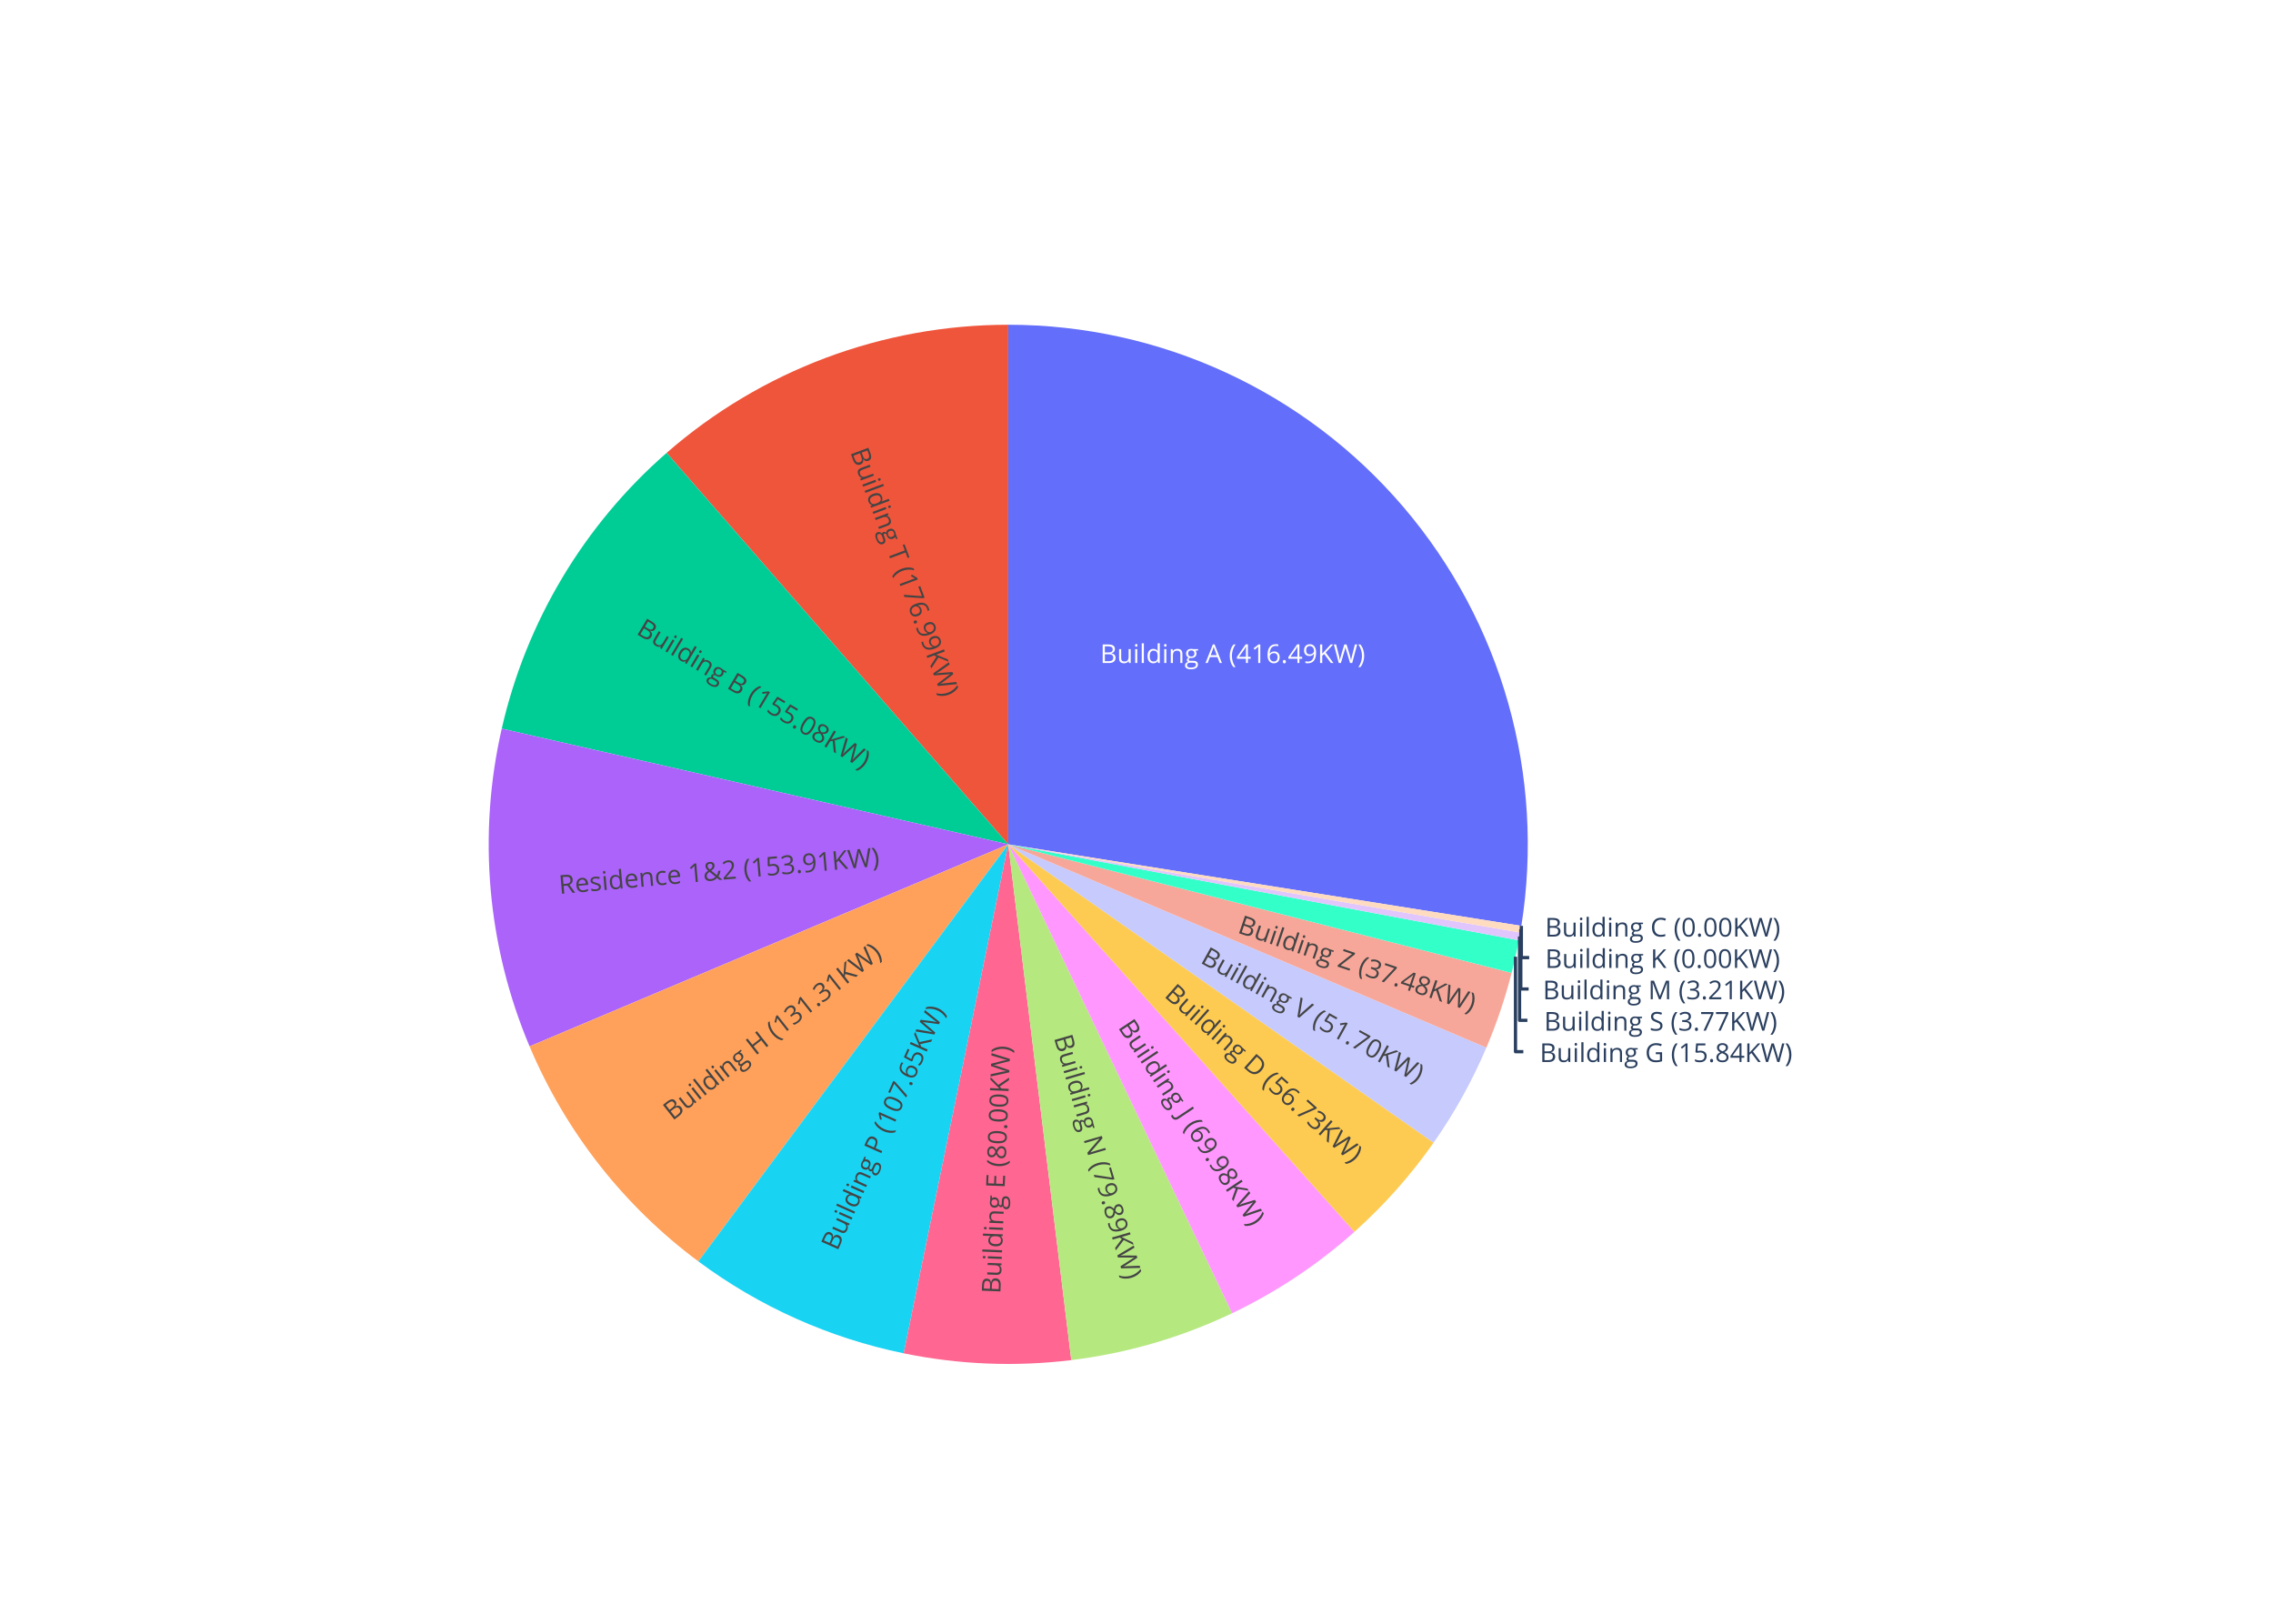
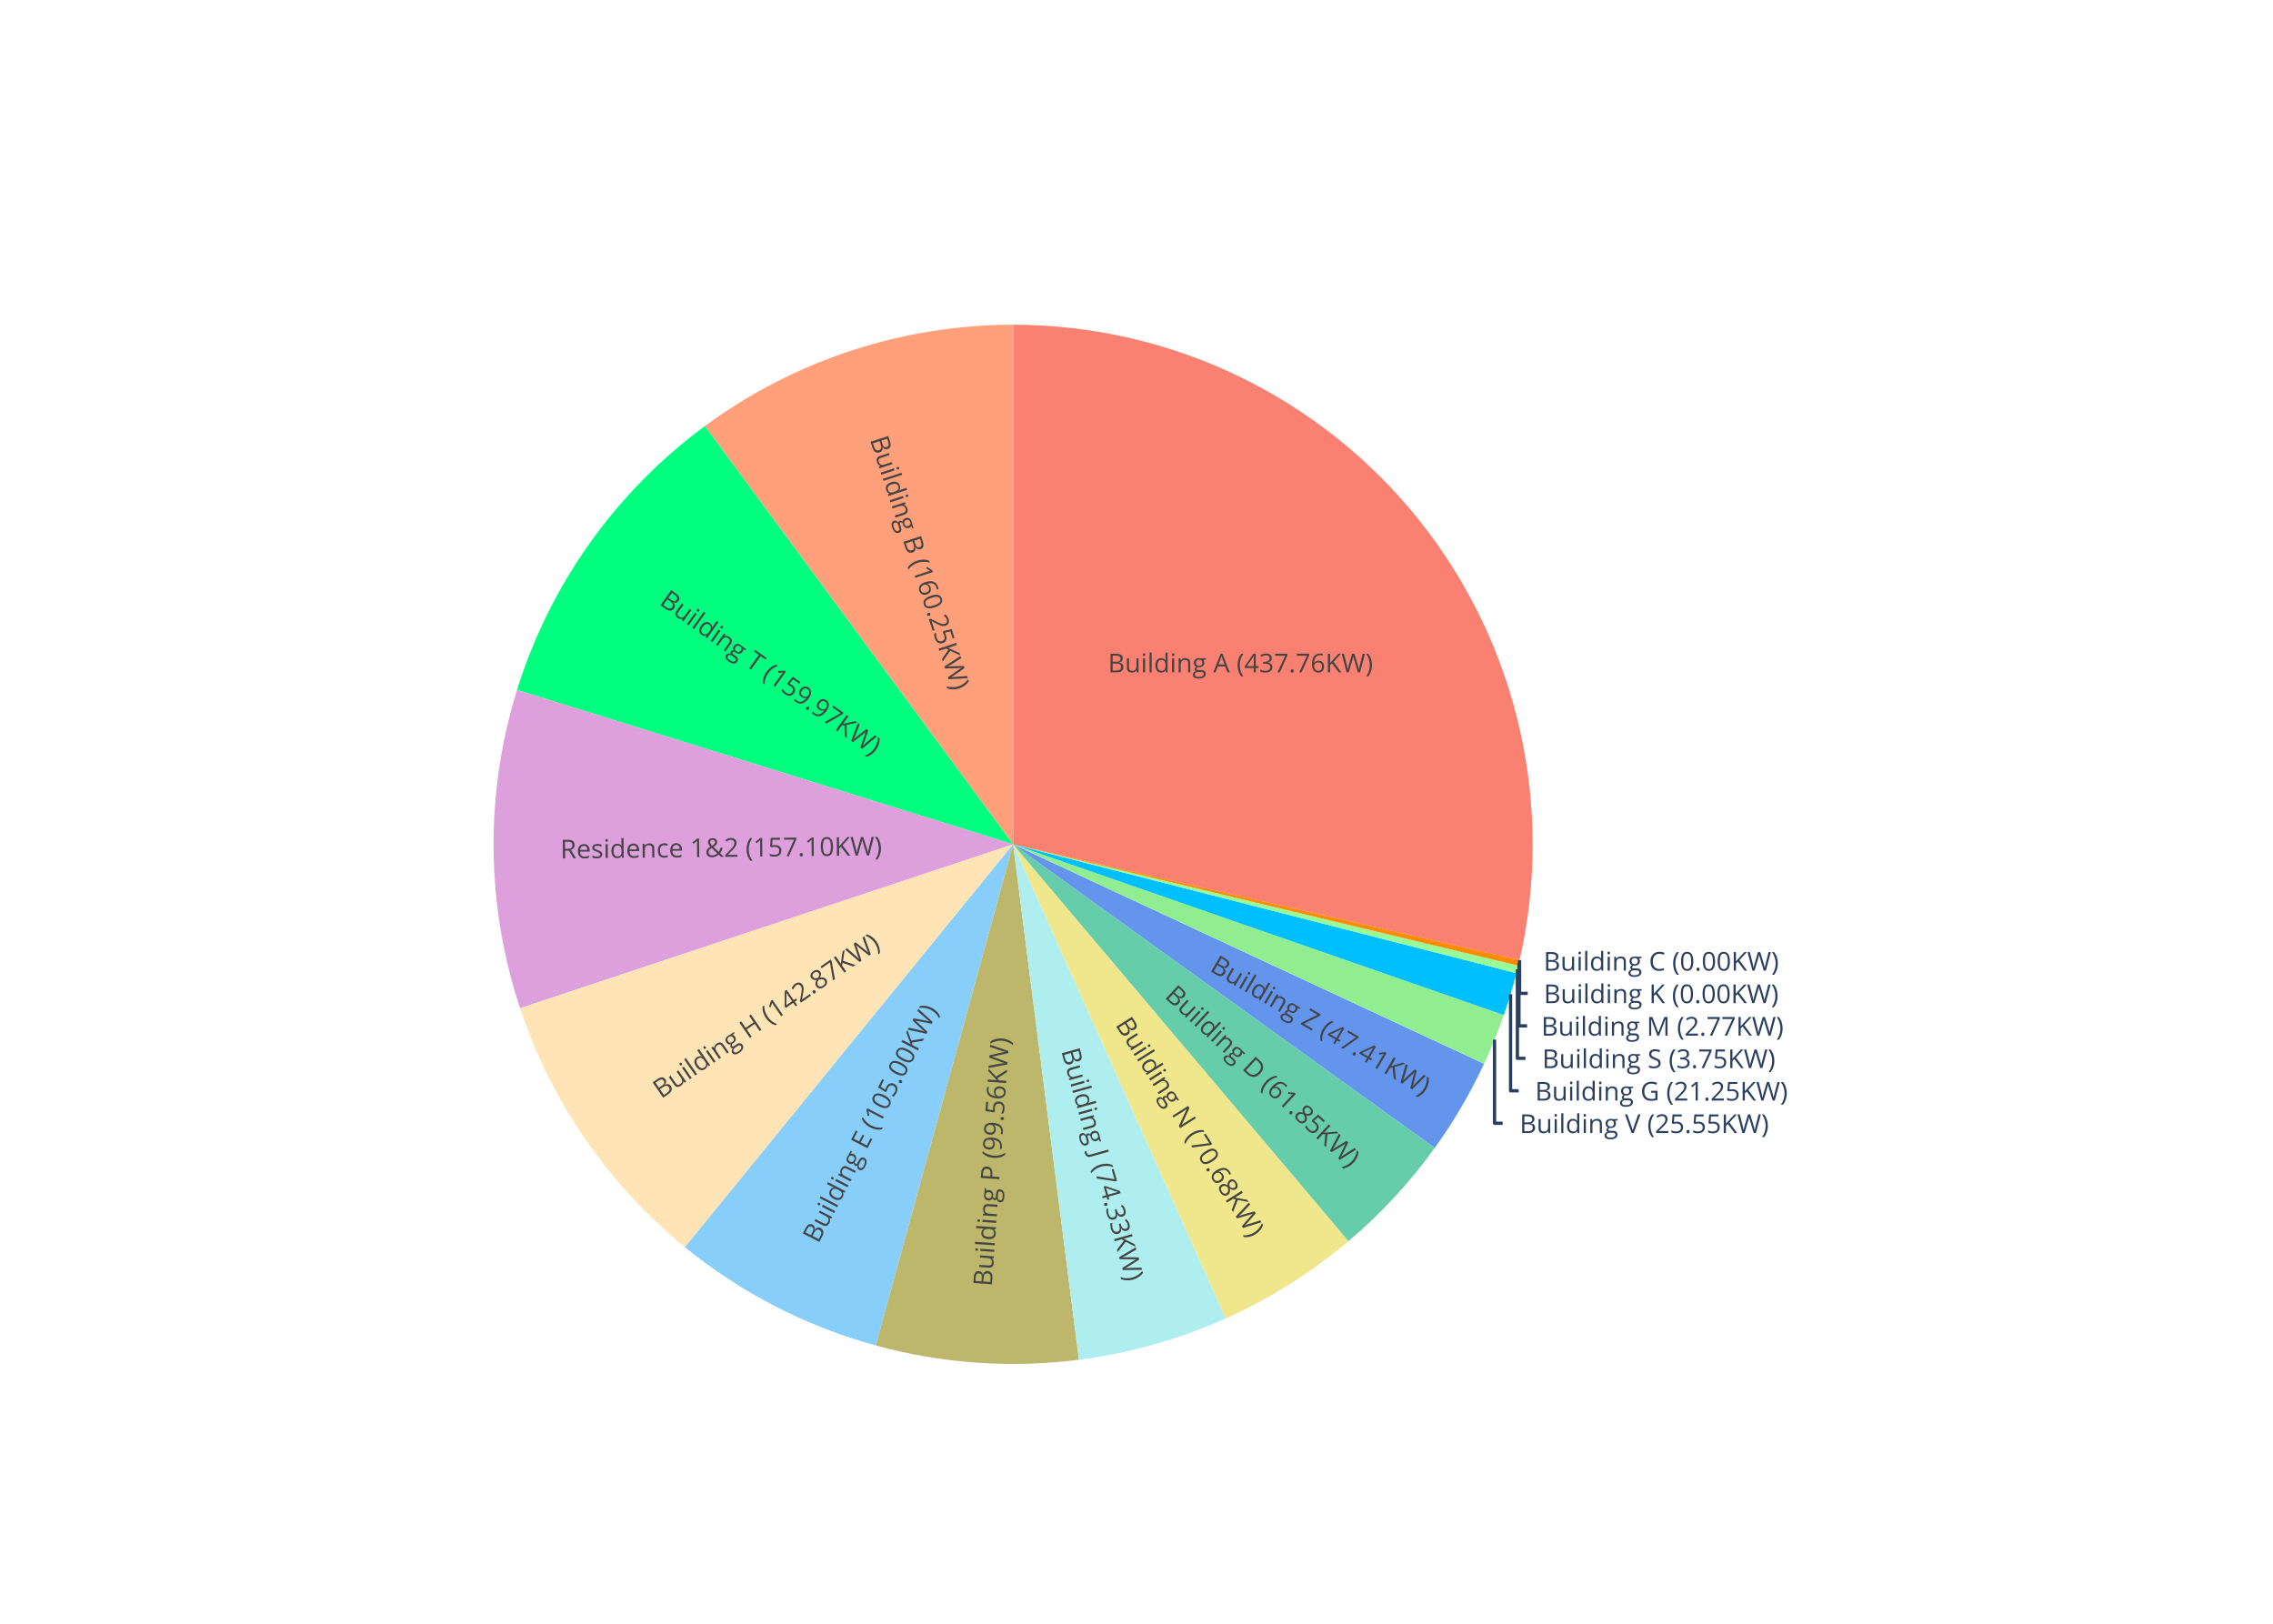
<svg xmlns="http://www.w3.org/2000/svg" class="main-svg" width="700" height="500" viewBox="0 0 700 500">
  <rect x="0" y="0" width="700" height="500" style="fill: rgb(255, 255, 255); fill-opacity: 1;" />
-   <defs id="defs-a78ec5">
+   <defs id="defs-a9ec72">
    <g class="clips" />
    <g class="gradients" />
  </defs>
  <g class="bglayer" />
  <g class="layer-below">
    <g class="imagelayer" />
    <g class="shapelayer" />
  </g>
  <g class="cartesianlayer" />
  <g class="polarlayer" />
  <g class="ternarylayer" />
  <g class="geolayer" />
  <g class="funnelarealayer" />
  <g class="pielayer">
    <g class="trace" stroke-linejoin="round" style="opacity: 1;">
      <g class="slice">
-         <path class="surface" d="M310.5,260l0,-160a160,160 0 0 1 158.018,185.104Z" style="pointer-events: all; stroke-width: 0; fill: rgb(99, 110, 250); fill-opacity: 1; stroke: rgb(68, 68, 68); stroke-opacity: 1;" />
+         <path class="surface" d="M312,260l0,-160a160,160 0 0 1 155.979,195.645Z" style="pointer-events: all; stroke-width: 0; fill: rgb(250, 128, 114); fill-opacity: 1; stroke: rgb(68, 68, 68); stroke-opacity: 1;" />
        <g class="slicetext">
-           <text data-notex="1" class="slicetext" transform="translate(379.6197,200.9942)translate(0,3.171875)" text-anchor="middle" x="0" y="0" style="font-family: 'Open Sans', verdana, arial, sans-serif; font-size: 8px; fill: rgb(255, 255, 255); fill-opacity: 1; white-space: pre;">Building A (416.49KW)</text>
+           <text data-notex="1" class="slicetext" transform="translate(382.2089,204.0255)translate(-0.1796875,3)" text-anchor="middle" x="0" y="0" style="font-family: 'Open Sans', verdana, arial, sans-serif; font-size: 8px; fill: rgb(68, 68, 68); fill-opacity: 1; white-space: pre;">Building A (437.76KW)</text>
        </g>
      </g>
      <g class="slice">
-         <path class="surface" d="M310.5,260l-105.203,-120.55a160,160 0 0 1 105.203,-39.45Z" style="pointer-events: all; stroke-width: 0; fill: rgb(239, 85, 59); fill-opacity: 1; stroke: rgb(68, 68, 68); stroke-opacity: 1;" />
+         <path class="surface" d="M312,260l-94.922,-128.801a160,160 0 0 1 94.922,-31.199Z" style="pointer-events: all; stroke-width: 0; fill: rgb(255, 160, 122); fill-opacity: 1; stroke: rgb(68, 68, 68); stroke-opacity: 1;" />
        <g class="slicetext">
-           <text data-notex="1" class="slicetext" transform="translate(278.9883,175.9659)rotate(69.4446)translate(-0.0078125,3.171875)" text-anchor="middle" x="0" y="0" style="font-family: 'Open Sans', verdana, arial, sans-serif; font-size: 8px; fill: rgb(68, 68, 68); fill-opacity: 1; white-space: pre;">Building T (176.99KW)</text>
+           <text data-notex="1" class="slicetext" transform="translate(283.5293,173.3777)rotate(71.80551)translate(-0.1875,3)" text-anchor="middle" x="0" y="0" style="font-family: 'Open Sans', verdana, arial, sans-serif; font-size: 8px; fill: rgb(68, 68, 68); fill-opacity: 1; white-space: pre;">Building B (160.25KW)</text>
        </g>
      </g>
      <g class="slice">
-         <path class="surface" d="M310.5,260l-155.982,-35.632a160,160 0 0 1 50.779,-84.919Z" style="pointer-events: all; stroke-width: 0; fill: rgb(0, 204, 150); fill-opacity: 1; stroke: rgb(68, 68, 68); stroke-opacity: 1;" />
+         <path class="surface" d="M312,260l-152.774,-47.542a160,160 0 0 1 57.851,-81.26Z" style="pointer-events: all; stroke-width: 0; fill: rgb(0, 255, 127); fill-opacity: 1; stroke: rgb(68, 68, 68); stroke-opacity: 1;" />
        <g class="slicetext">
-           <text data-notex="1" class="slicetext" transform="translate(232.4053,213.3012)rotate(30.8784)translate(-0.0078125,3.171875)" text-anchor="middle" x="0" y="0" style="font-family: 'Open Sans', verdana, arial, sans-serif; font-size: 8px; fill: rgb(68, 68, 68); fill-opacity: 1; white-space: pre;">Building B (155.08KW)</text>
+           <text data-notex="1" class="slicetext" transform="translate(237.6594,207.0745)rotate(35.44832)translate(-0.1953125,3)" text-anchor="middle" x="0" y="0" style="font-family: 'Open Sans', verdana, arial, sans-serif; font-size: 8px; fill: rgb(68, 68, 68); fill-opacity: 1; white-space: pre;">Building T (159.97KW)</text>
        </g>
      </g>
      <g class="slice">
-         <path class="surface" d="M310.5,260l-147.409,62.214a160,160 0 0 1 -8.573,-97.846Z" style="pointer-events: all; stroke-width: 0; fill: rgb(171, 99, 250); fill-opacity: 1; stroke: rgb(68, 68, 68); stroke-opacity: 1;" />
+         <path class="surface" d="M312,260l-151.831,50.472a160,160 0 0 1 -0.943,-98.014Z" style="pointer-events: all; stroke-width: 0; fill: rgb(221, 160, 221); fill-opacity: 1; stroke: rgb(68, 68, 68); stroke-opacity: 1;" />
        <g class="slicetext">
-           <text data-notex="1" class="slicetext" transform="translate(221.3927,267.8074)rotate(-5.007323)translate(0,3.171875)" text-anchor="middle" x="0" y="0" style="font-family: 'Open Sans', verdana, arial, sans-serif; font-size: 8px; fill: rgb(68, 68, 68); fill-opacity: 1; white-space: pre;">Residence 1&amp;2 (153.91KW)</text>
+           <text data-notex="1" class="slicetext" transform="translate(222.2705,260.8633)rotate(-0.5512278)translate(-0.1796875,3)" text-anchor="middle" x="0" y="0" style="font-family: 'Open Sans', verdana, arial, sans-serif; font-size: 8px; fill: rgb(68, 68, 68); fill-opacity: 1; white-space: pre;">Residence 1&amp;2 (157.10KW)</text>
        </g>
      </g>
      <g class="slice">
-         <path class="surface" d="M310.5,260l-95.435,128.422a160,160 0 0 1 -51.974,-66.208Z" style="pointer-events: all; stroke-width: 0; fill: rgb(255, 161, 90); fill-opacity: 1; stroke: rgb(68, 68, 68); stroke-opacity: 1;" />
+         <path class="surface" d="M312,260l-101.059,124.045a160,160 0 0 1 -50.772,-73.573Z" style="pointer-events: all; stroke-width: 0; fill: rgb(255, 228, 181); fill-opacity: 1; stroke: rgb(68, 68, 68); stroke-opacity: 1;" />
        <g class="slicetext">
-           <text data-notex="1" class="slicetext" transform="translate(237.564,317.2558)rotate(-38.13242)translate(-0.0078125,3.171875)" text-anchor="middle" x="0" y="0" style="font-family: 'Open Sans', verdana, arial, sans-serif; font-size: 8px; fill: rgb(68, 68, 68); fill-opacity: 1; white-space: pre;">Building H (131.31KW)</text>
+           <text data-notex="1" class="slicetext" transform="translate(235.9847,312.4576)rotate(-34.60927)translate(-0.1875,3)" text-anchor="middle" x="0" y="0" style="font-family: 'Open Sans', verdana, arial, sans-serif; font-size: 8px; fill: rgb(68, 68, 68); fill-opacity: 1; white-space: pre;">Building H (142.87KW)</text>
        </g>
      </g>
      <g class="slice">
-         <path class="surface" d="M310.5,260l-32.207,156.725a160,160 0 0 1 -63.228,-28.303Z" style="pointer-events: all; stroke-width: 0; fill: rgb(25, 211, 243); fill-opacity: 1; stroke: rgb(68, 68, 68); stroke-opacity: 1;" />
+         <path class="surface" d="M312,260l-42.291,154.31a160,160 0 0 1 -58.768,-30.265Z" style="pointer-events: all; stroke-width: 0; fill: rgb(135, 206, 250); fill-opacity: 1; stroke: rgb(68, 68, 68); stroke-opacity: 1;" />
        <g class="slicetext">
-           <text data-notex="1" class="slicetext" transform="translate(271.5761,346.9541)rotate(-65.88495)translate(-0.0078125,3.171875)" text-anchor="middle" x="0" y="0" style="font-family: 'Open Sans', verdana, arial, sans-serif; font-size: 8px; fill: rgb(68, 68, 68); fill-opacity: 1; white-space: pre;">Building P (107.65KW)</text>
+           <text data-notex="1" class="slicetext" transform="translate(267.9322,345.5701)rotate(-62.75198)translate(-0.1796875,3)" text-anchor="middle" x="0" y="0" style="font-family: 'Open Sans', verdana, arial, sans-serif; font-size: 8px; fill: rgb(68, 68, 68); fill-opacity: 1; white-space: pre;">Building E (105.00KW)</text>
        </g>
      </g>
      <g class="slice">
-         <path class="surface" d="M310.5,260l19.415,158.818a160,160 0 0 1 -51.622,-2.093Z" style="pointer-events: all; stroke-width: 0; fill: rgb(255, 102, 146); fill-opacity: 1; stroke: rgb(68, 68, 68); stroke-opacity: 1;" />
+         <path class="surface" d="M312,260l20.278,158.71a160,160 0 0 1 -62.569,-4.4Z" style="pointer-events: all; stroke-width: 0; fill: rgb(189, 183, 107); fill-opacity: 1; stroke: rgb(68, 68, 68); stroke-opacity: 1;" />
        <g class="slicetext">
-           <text data-notex="1" class="slicetext" transform="translate(306.4406,360.128)rotate(-87.67839)translate(0,3.171875)" text-anchor="middle" x="0" y="0" style="font-family: 'Open Sans', verdana, arial, sans-serif; font-size: 8px; fill: rgb(68, 68, 68); fill-opacity: 1; white-space: pre;">Building E (80.00KW)</text>
+           <text data-notex="1" class="slicetext" transform="translate(305.141,357.534)rotate(-85.97734)translate(-0.1953125,3)" text-anchor="middle" x="0" y="0" style="font-family: 'Open Sans', verdana, arial, sans-serif; font-size: 8px; fill: rgb(68, 68, 68); fill-opacity: 1; white-space: pre;">Building P (99.56KW)</text>
        </g>
      </g>
      <g class="slice">
-         <path class="surface" d="M310.5,260l68.948,144.382a160,160 0 0 1 -49.533,14.436Z" style="pointer-events: all; stroke-width: 0; fill: rgb(182, 232, 128); fill-opacity: 1; stroke: rgb(68, 68, 68); stroke-opacity: 1;" />
+         <path class="surface" d="M312,260l65.485,145.985a160,160 0 0 1 -45.207,12.725Z" style="pointer-events: all; stroke-width: 0; fill: rgb(175, 238, 238); fill-opacity: 1; stroke: rgb(68, 68, 68); stroke-opacity: 1;" />
        <g class="slicetext">
-           <text data-notex="1" class="slicetext" transform="translate(338.4998,356.0765)rotate(73.75219)translate(-0.0078125,3.171875)" text-anchor="middle" x="0" y="0" style="font-family: 'Open Sans', verdana, arial, sans-serif; font-size: 8px; fill: rgb(68, 68, 68); fill-opacity: 1; white-space: pre;">Building N (79.89KW)</text>
+           <text data-notex="1" class="slicetext" transform="translate(339.7657,358.6443)rotate(74.27951)translate(-0.1953125,3)" text-anchor="middle" x="0" y="0" style="font-family: 'Open Sans', verdana, arial, sans-serif; font-size: 8px; fill: rgb(68, 68, 68); fill-opacity: 1; white-space: pre;">Building J (74.33KW)</text>
        </g>
      </g>
      <g class="slice">
-         <path class="surface" d="M310.5,260l106.605,119.312a160,160 0 0 1 -37.658,25.071Z" style="pointer-events: all; stroke-width: 0; fill: rgb(255, 151, 255); fill-opacity: 1; stroke: rgb(68, 68, 68); stroke-opacity: 1;" />
+         <path class="surface" d="M312,260l103.294,122.19a160,160 0 0 1 -37.808,23.795Z" style="pointer-events: all; stroke-width: 0; fill: rgb(240, 230, 140); fill-opacity: 1; stroke: rgb(68, 68, 68); stroke-opacity: 1;" />
        <g class="slicetext">
-           <text data-notex="1" class="slicetext" transform="translate(367.3613,345.4098)rotate(56.34647)translate(-0.0078125,3.171875)" text-anchor="middle" x="0" y="0" style="font-family: 'Open Sans', verdana, arial, sans-serif; font-size: 8px; fill: rgb(68, 68, 68); fill-opacity: 1; white-space: pre;">Building J (69.98KW)</text>
+           <text data-notex="1" class="slicetext" transform="translate(366.7965,347.0671)rotate(57.81534)translate(-0.1953125,3)" text-anchor="middle" x="0" y="0" style="font-family: 'Open Sans', verdana, arial, sans-serif; font-size: 8px; fill: rgb(68, 68, 68); fill-opacity: 1; white-space: pre;">Building N (70.68KW)</text>
        </g>
      </g>
      <g class="slice">
-         <path class="surface" d="M310.5,260l130.997,91.868a160,160 0 0 1 -24.392,27.443Z" style="pointer-events: all; stroke-width: 0; fill: rgb(254, 203, 82); fill-opacity: 1; stroke: rgb(68, 68, 68); stroke-opacity: 1;" />
+         <path class="surface" d="M312,260l129.859,93.47a160,160 0 0 1 -26.565,28.72Z" style="pointer-events: all; stroke-width: 0; fill: rgb(102, 205, 170); fill-opacity: 1; stroke: rgb(68, 68, 68); stroke-opacity: 1;" />
        <g class="slicetext">
-           <text data-notex="1" class="slicetext" transform="translate(389.5091,330.2229)rotate(41.63052)translate(-0.0078125,3.171875)" text-anchor="middle" x="0" y="0" style="font-family: 'Open Sans', verdana, arial, sans-serif; font-size: 8px; fill: rgb(68, 68, 68); fill-opacity: 1; white-space: pre;">Building D (56.73KW)</text>
+           <text data-notex="1" class="slicetext" transform="translate(389.1684,331.379)rotate(42.76812)translate(-0.1875,3)" text-anchor="middle" x="0" y="0" style="font-family: 'Open Sans', verdana, arial, sans-serif; font-size: 8px; fill: rgb(68, 68, 68); fill-opacity: 1; white-space: pre;">Building D (61.85KW)</text>
        </g>
      </g>
      <g class="slice">
-         <path class="surface" d="M310.5,260l147.245,62.602a160,160 0 0 1 -16.247,29.266Z" style="pointer-events: all; stroke-width: 0; fill: rgb(198, 202, 253); fill-opacity: 1; stroke: rgb(68, 68, 68); stroke-opacity: 1;" />
+         <path class="surface" d="M312,260l145.033,67.569a160,160 0 0 1 -15.174,25.902Z" style="pointer-events: all; stroke-width: 0; fill: rgb(100, 149, 237); fill-opacity: 1; stroke: rgb(68, 68, 68); stroke-opacity: 1;" />
        <g class="slicetext">
-           <text data-notex="1" class="slicetext" transform="translate(404.5004,312.1859)rotate(29.0376)translate(0,3.171875)" text-anchor="middle" x="0" y="0" style="font-family: 'Open Sans', verdana, arial, sans-serif; font-size: 8px; fill: rgb(68, 68, 68); fill-opacity: 1; white-space: pre;">Building V (51.70KW)</text>
+           <text data-notex="1" class="slicetext" transform="translate(407.0054,315.6568)rotate(30.36294)translate(-0.1953125,3)" text-anchor="middle" x="0" y="0" style="font-family: 'Open Sans', verdana, arial, sans-serif; font-size: 8px; fill: rgb(68, 68, 68); fill-opacity: 1; white-space: pre;">Building Z (47.41KW)</text>
        </g>
      </g>
      <g class="slice">
-         <path class="surface" d="M310.5,260l155.024,39.594a160,160 0 0 1 -7.779,23.008Z" style="pointer-events: all; stroke-width: 0; fill: rgb(247, 167, 153); fill-opacity: 1; stroke: rgb(68, 68, 68); stroke-opacity: 1;" />
+         <path class="surface" d="M312,260l151.12,52.561a160,160 0 0 1 -6.087,15.007Z" style="pointer-events: all; stroke-width: 0; fill: rgb(144, 238, 144); fill-opacity: 1; stroke: rgb(68, 68, 68); stroke-opacity: 1;" />
        <g class="slicetext">
-           <text data-notex="1" class="slicetext" transform="translate(418.136,296.3916)rotate(18.68034)translate(-0.0078125,3.171875)" text-anchor="middle" x="0" y="0" style="font-family: 'Open Sans', verdana, arial, sans-serif; font-size: 8px; fill: rgb(68, 68, 68); fill-opacity: 1; white-space: pre;">Building Z (37.48KW)</text>
+           <text data-notex="1" class="slicetext" transform="translate(0,25.0445)translate(506.5633,320.8485)translate(-0.1875,3)" text-anchor="middle" x="0" y="0" style="font-family: 'Open Sans', verdana, arial, sans-serif; font-size: 8px; fill: rgb(42, 63, 95); fill-opacity: 1; white-space: pre;">Building V (25.55KW)</text>
+         </g>
+         <path class="textline" stroke-width="1" d="M460.266,320.142V345.893h2.5" fill="none" style="stroke: rgb(42, 63, 95); stroke-opacity: 1;" />
+       </g>
+       <g class="slice">
+         <path class="surface" d="M312,260l155.006,39.663a160,160 0 0 1 -3.886,12.898Z" style="pointer-events: all; stroke-width: 0; fill: rgb(0, 191, 255); fill-opacity: 1; stroke: rgb(68, 68, 68); stroke-opacity: 1;" />
+         <g class="slicetext">
+           <text data-notex="1" class="slicetext" transform="translate(0,29.32382)translate(511.8629,306.5692)translate(-0.1953125,3)" text-anchor="middle" x="0" y="0" style="font-family: 'Open Sans', verdana, arial, sans-serif; font-size: 8px; fill: rgb(42, 63, 95); fill-opacity: 1; white-space: pre;">Building G (21.25KW)</text>
+         </g>
+         <path class="textline" stroke-width="1" d="M465.199,306.153V335.893h2.5" fill="none" style="stroke: rgb(42, 63, 95); stroke-opacity: 1;" />
+       </g>
+       <g class="slice">
+         <path class="surface" d="M312,260l155.578,37.355a160,160 0 0 1 -0.572,2.308Z" style="pointer-events: all; stroke-width: 0; fill: rgb(152, 251, 152); fill-opacity: 1; stroke: rgb(68, 68, 68); stroke-opacity: 1;" />
+         <g class="slicetext">
+           <text data-notex="1" class="slicetext" transform="translate(0,27.09325)translate(511.0464,298.7998)translate(-0.1875,3)" text-anchor="middle" x="0" y="0" style="font-family: 'Open Sans', verdana, arial, sans-serif; font-size: 8px; fill: rgb(42, 63, 95); fill-opacity: 1; white-space: pre;">Building S (3.75KW)</text>
+         </g>
+         <path class="textline" stroke-width="1" d="M467.296,298.51V325.893h2.5" fill="none" style="stroke: rgb(42, 63, 95); stroke-opacity: 1;" />
+       </g>
+       <g class="slice">
+         <path class="surface" d="M312,260l155.979,35.645a160,160 0 0 1 -0.401,1.71Z" style="pointer-events: all; stroke-width: 0; fill: rgb(255, 140, 0); fill-opacity: 1; stroke: rgb(68, 68, 68); stroke-opacity: 1;" />
+         <g class="slicetext">
+           <text data-notex="1" class="slicetext" transform="translate(0,19.1323)translate(512.1716,296.7607)translate(-0.1875,3)" text-anchor="middle" x="0" y="0" style="font-family: 'Open Sans', verdana, arial, sans-serif; font-size: 8px; fill: rgb(42, 63, 95); fill-opacity: 1; white-space: pre;">Building M (2.77KW)</text>
+         </g>
+         <path class="textline" stroke-width="1" d="M467.781,296.5V315.893h2.5" fill="none" style="stroke: rgb(42, 63, 95); stroke-opacity: 1;" />
+       </g>
+       <g class="slice">
+         <path class="surface" d="M312,260l155.979,35.645a160,160 0 0 1 0,0Z" style="pointer-events: all; stroke-width: 0; fill: rgb(127, 255, 212); fill-opacity: 1; stroke: rgb(68, 68, 68); stroke-opacity: 1;" />
+         <g class="slicetext">
+           <text data-notex="1" class="slicetext" transform="translate(511.7915,295.893)translate(-0.1875,3)" text-anchor="middle" x="0" y="0" style="font-family: 'Open Sans', verdana, arial, sans-serif; font-size: 8px; fill: rgb(42, 63, 95); fill-opacity: 1; white-space: pre;">Building C (0.00KW)</text>
        </g>
      </g>
      <g class="slice">
-         <path class="surface" d="M310.5,260l157.245,29.564a160,160 0 0 1 -2.221,10.03Z" style="pointer-events: all; stroke-width: 0; fill: rgb(51, 255, 201); fill-opacity: 1; stroke: rgb(68, 68, 68); stroke-opacity: 1;" />
+         <path class="surface" d="M312,260l155.979,35.645a160,160 0 0 1 0,0Z" style="pointer-events: all; stroke-width: 0; fill: rgb(255, 165, 0); fill-opacity: 1; stroke: rgb(68, 68, 68); stroke-opacity: 1;" />
        <g class="slicetext">
-           <text data-notex="1" class="slicetext" transform="translate(0,29.02464)translate(513.1053,294.8229)translate(-0.0078125,3.171875)" text-anchor="middle" x="0" y="0" style="font-family: 'Open Sans', verdana, arial, sans-serif; font-size: 8px; fill: rgb(42, 63, 95); fill-opacity: 1; white-space: pre;">Building G (15.84KW)</text>
+           <text data-notex="1" class="slicetext" transform="translate(0,10)translate(511.768,295.893)translate(-0.1796875,3)" text-anchor="middle" x="0" y="0" style="font-family: 'Open Sans', verdana, arial, sans-serif; font-size: 8px; fill: rgb(42, 63, 95); fill-opacity: 1; white-space: pre;">Building K (0.00KW)</text>
        </g>
-         <path class="textline" stroke-width="1" d="M466.715,294.597V323.848h2.414" fill="none" style="stroke: rgb(42, 63, 95); stroke-opacity: 1;" />
-       </g>
-       <g class="slice">
-         <path class="surface" d="M310.5,260l157.678,27.158a160,160 0 0 1 -0.433,2.407Z" style="pointer-events: all; stroke-width: 0; fill: rgb(224, 198, 253); fill-opacity: 1; stroke: rgb(68, 68, 68); stroke-opacity: 1;" />
-         <g class="slicetext">
-           <text data-notex="1" class="slicetext" transform="translate(0,25.67759)translate(511.4506,288.5137)translate(-0.0078125,3.171875)" text-anchor="middle" x="0" y="0" style="font-family: 'Open Sans', verdana, arial, sans-serif; font-size: 8px; fill: rgb(42, 63, 95); fill-opacity: 1; white-space: pre;">Building S (3.77KW)</text>
-         </g>
-         <path class="textline" stroke-width="1" d="M467.966,288.362V314.191h2.414" fill="none" style="stroke: rgb(42, 63, 95); stroke-opacity: 1;" />
-       </g>
-       <g class="slice">
-         <path class="surface" d="M310.5,260l158.018,25.104a160,160 0 0 1 -0.34,2.054Z" style="pointer-events: all; stroke-width: 0; fill: rgb(255, 219, 192); fill-opacity: 1; stroke: rgb(68, 68, 68); stroke-opacity: 1;" />
-         <g class="slicetext">
-           <text data-notex="1" class="slicetext" transform="translate(0,18.27493)translate(512.4689,286.2601)translate(0,3.171875)" text-anchor="middle" x="0" y="0" style="font-family: 'Open Sans', verdana, arial, sans-serif; font-size: 8px; fill: rgb(42, 63, 95); fill-opacity: 1; white-space: pre;">Building M (3.21KW)</text>
-         </g>
-         <path class="textline" stroke-width="1" d="M468.352,286.131V304.535h2.414" fill="none" style="stroke: rgb(42, 63, 95); stroke-opacity: 1;" />
-       </g>
-       <g class="slice">
-         <path class="surface" d="M310.5,260l158.018,25.104a160,160 0 0 1 0,0Z" style="pointer-events: all; stroke-width: 0; fill: rgb(122, 230, 248); fill-opacity: 1; stroke: rgb(68, 68, 68); stroke-opacity: 1;" />
-         <g class="slicetext">
-           <text data-notex="1" class="slicetext" transform="translate(512.0574,285.2225)translate(0,3.171875)" text-anchor="middle" x="0" y="0" style="font-family: 'Open Sans', verdana, arial, sans-serif; font-size: 8px; fill: rgb(42, 63, 95); fill-opacity: 1; white-space: pre;">Building C (0.00KW)</text>
-         </g>
-       </g>
-       <g class="slice">
-         <path class="surface" d="M310.5,260l158.018,25.104a160,160 0 0 1 0,0Z" style="pointer-events: all; stroke-width: 0; fill: rgb(255, 204, 219); fill-opacity: 1; stroke: rgb(68, 68, 68); stroke-opacity: 1;" />
-         <g class="slicetext">
-           <text data-notex="1" class="slicetext" transform="translate(0,9.65625)translate(512.0418,285.2225)translate(0,3.171875)" text-anchor="middle" x="0" y="0" style="font-family: 'Open Sans', verdana, arial, sans-serif; font-size: 8px; fill: rgb(42, 63, 95); fill-opacity: 1; white-space: pre;">Building K (0.00KW)</text>
-         </g>
-         <path class="textline" stroke-width="1" d="M468.518,285.104V294.879h2.414" fill="none" style="stroke: rgb(42, 63, 95); stroke-opacity: 1;" />
+         <path class="textline" stroke-width="1" d="M467.979,295.645V305.893h2.5" fill="none" style="stroke: rgb(42, 63, 95); stroke-opacity: 1;" />
      </g>
    </g>
  </g>
  <g class="treemaplayer" />
  <g class="sunburstlayer" />
  <g class="glimages" />
-   <defs id="topdefs-a78ec5">
+   <defs id="topdefs-a9ec72">
    <g class="clips" />
  </defs>
  <g class="layer-above">
    <g class="imagelayer" />
    <g class="shapelayer" />
  </g>
  <g class="infolayer">
    <g class="g-gtitle" />
  </g>
</svg>
